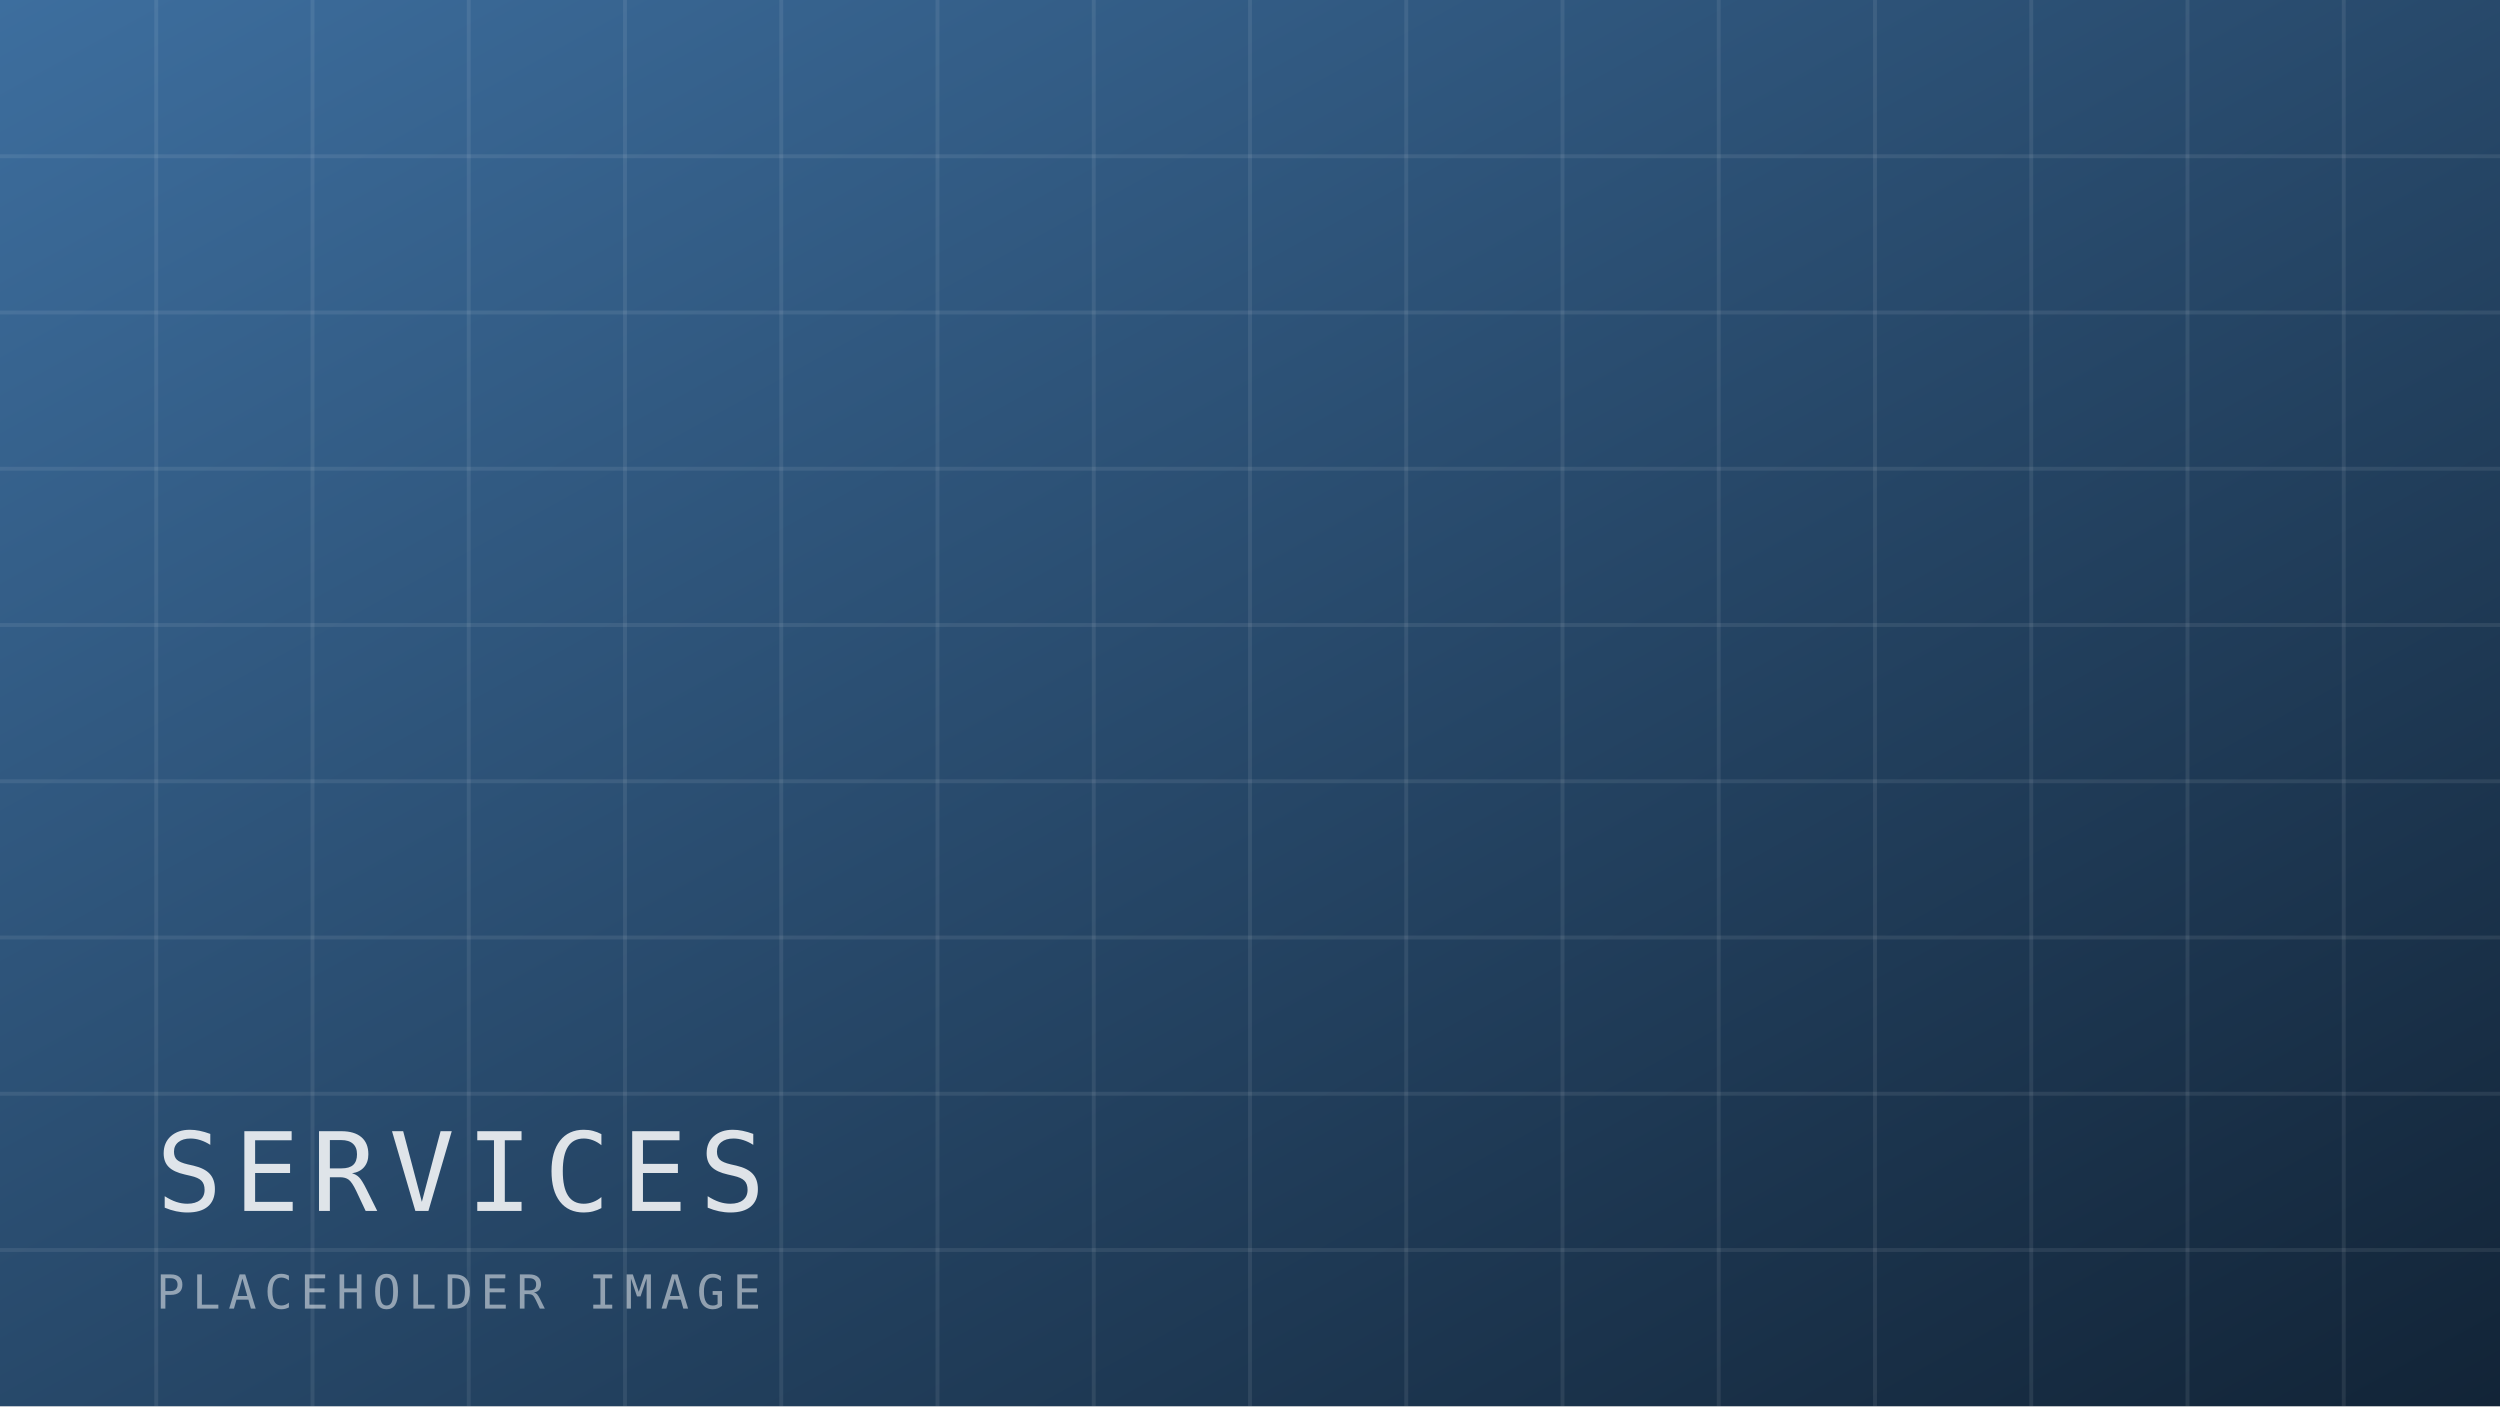
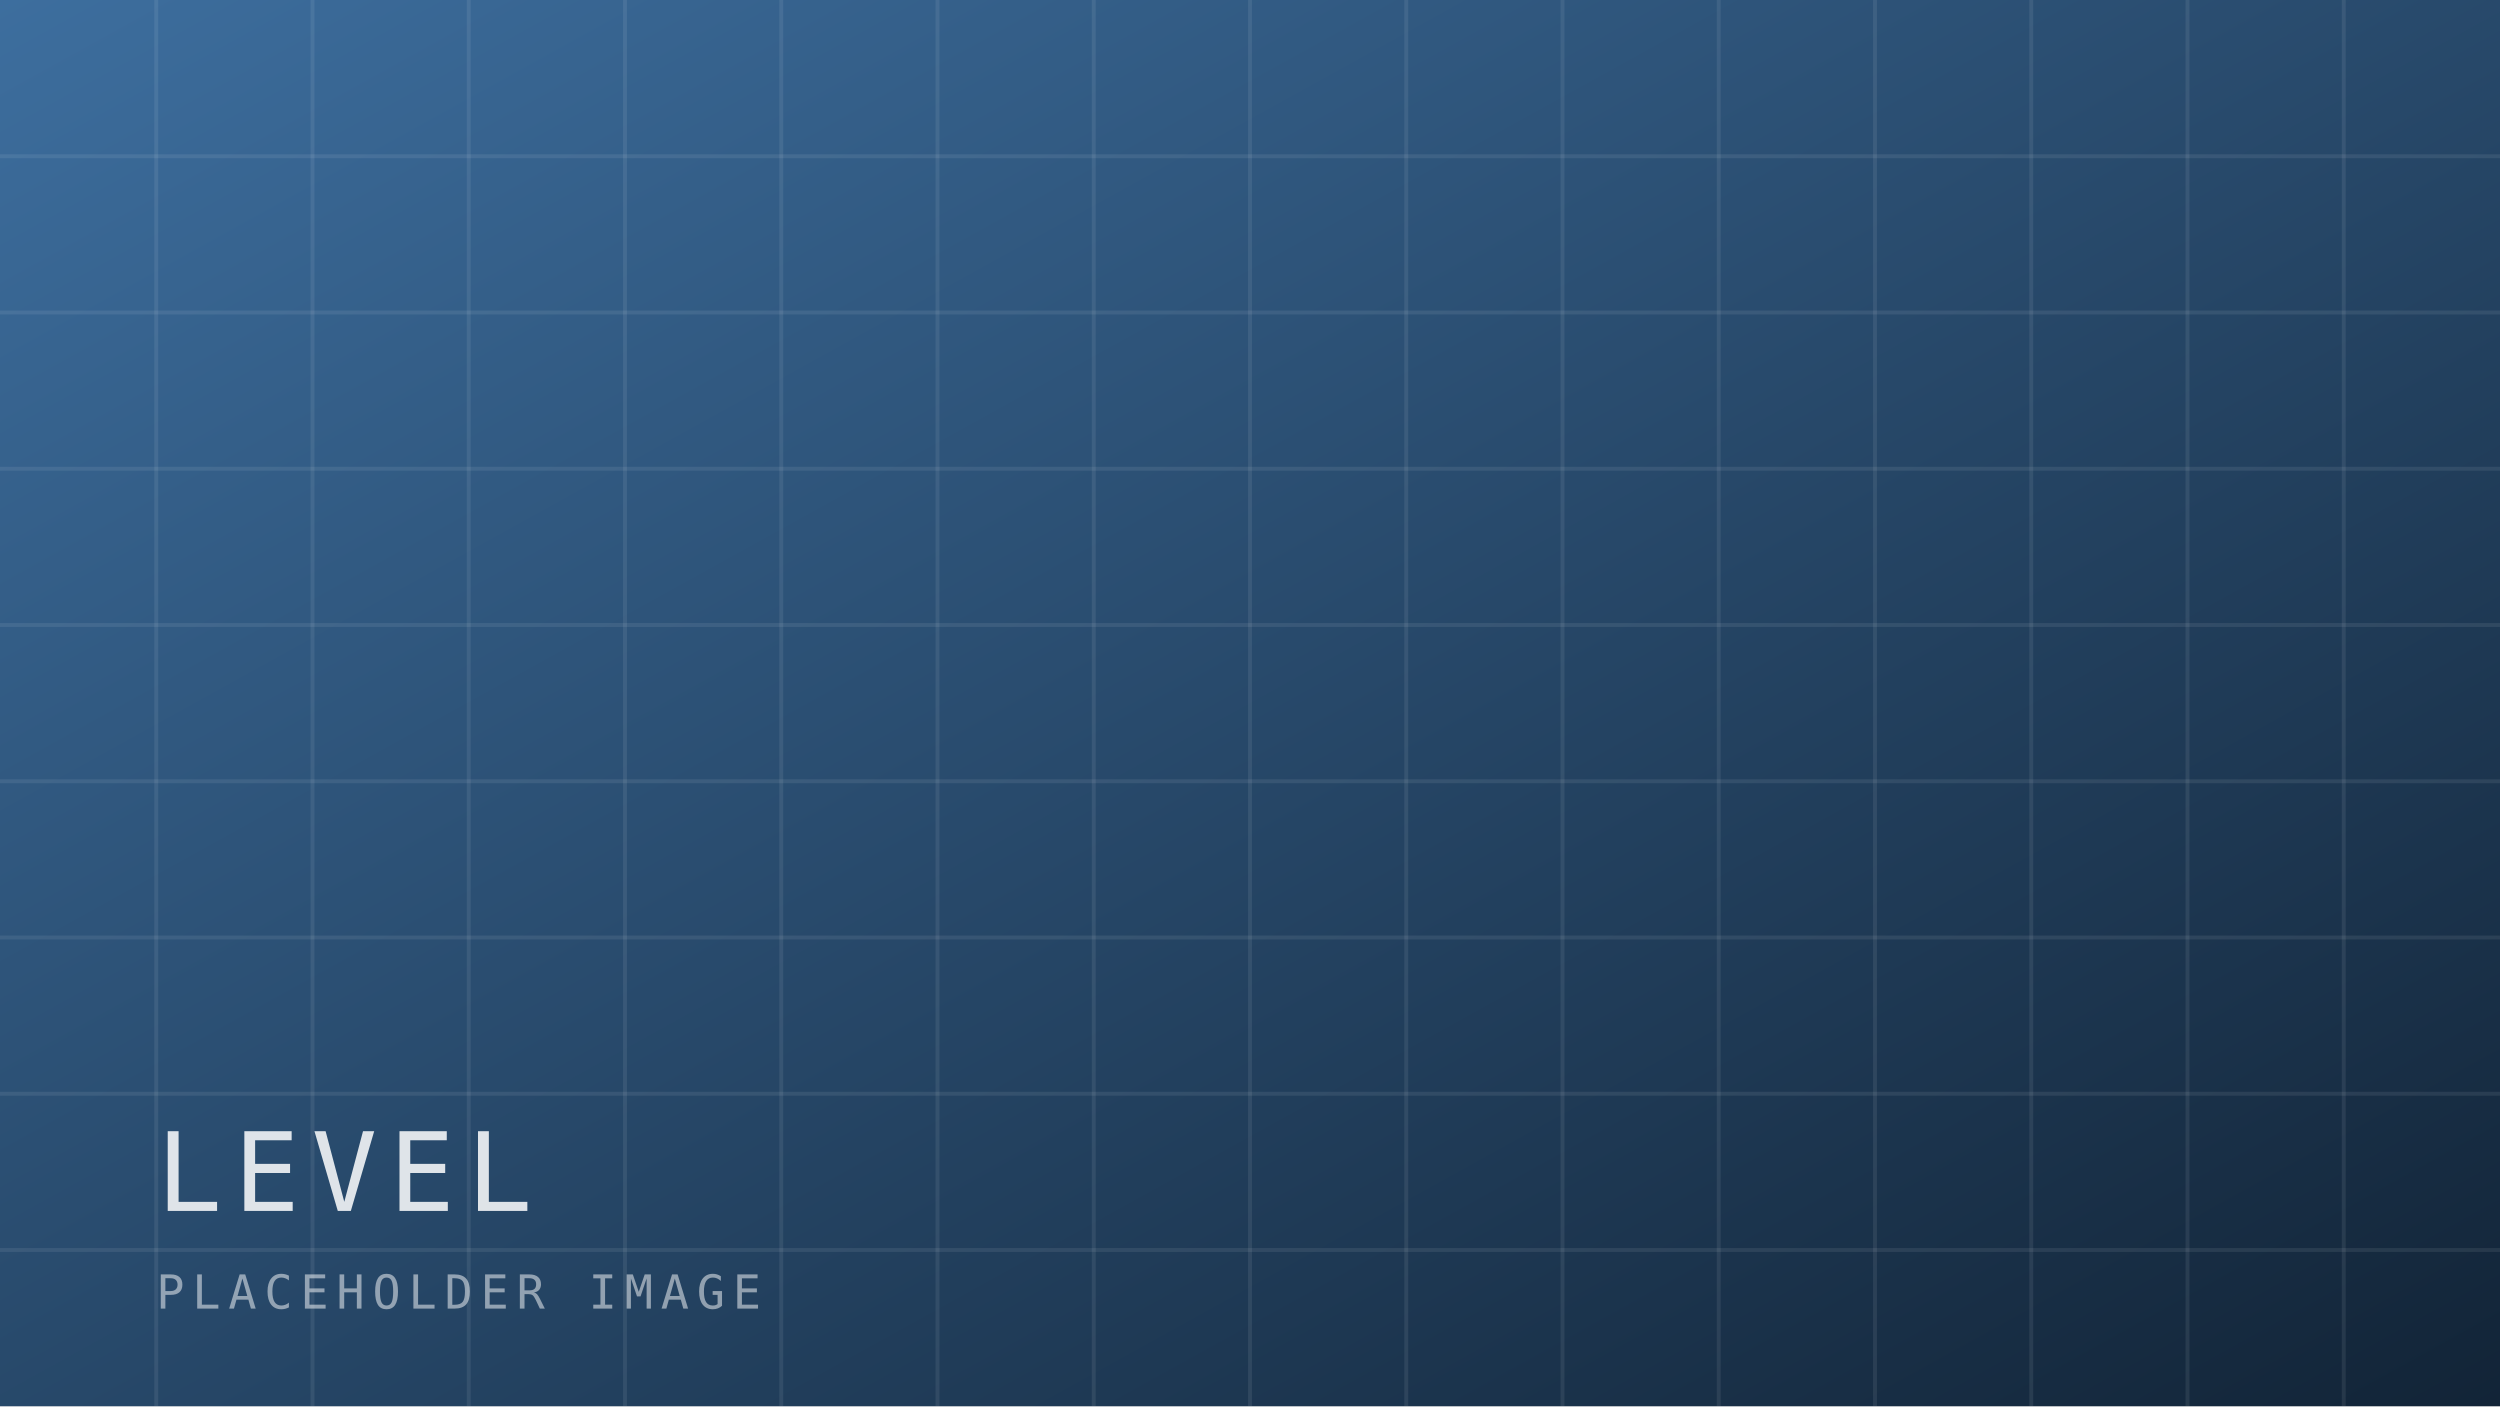
<svg xmlns="http://www.w3.org/2000/svg" viewBox="0 0 1280 720" width="1280" height="720">
  <defs>
    <linearGradient id="g" x1="0" y1="0" x2="1" y2="1">
      <stop offset="0" stop-color="#3d6e9e" />
      <stop offset="1" stop-color="#122437" />
    </linearGradient>
  </defs>
  <rect width="1280" height="720" fill="url(#g)" />
  <g fill="none" stroke="#fff" stroke-opacity="0.08" stroke-width="2">
    <line x1="80" y1="0" x2="80" y2="720" />
    <line x1="160" y1="0" x2="160" y2="720" />
    <line x1="240" y1="0" x2="240" y2="720" />
    <line x1="320" y1="0" x2="320" y2="720" />
    <line x1="400" y1="0" x2="400" y2="720" />
    <line x1="480" y1="0" x2="480" y2="720" />
    <line x1="560" y1="0" x2="560" y2="720" />
    <line x1="640" y1="0" x2="640" y2="720" />
    <line x1="720" y1="0" x2="720" y2="720" />
    <line x1="800" y1="0" x2="800" y2="720" />
    <line x1="880" y1="0" x2="880" y2="720" />
    <line x1="960" y1="0" x2="960" y2="720" />
    <line x1="1040" y1="0" x2="1040" y2="720" />
    <line x1="1120" y1="0" x2="1120" y2="720" />
    <line x1="1200" y1="0" x2="1200" y2="720" />
    <line x1="0" y1="80" x2="1280" y2="80" />
    <line x1="0" y1="160" x2="1280" y2="160" />
    <line x1="0" y1="240" x2="1280" y2="240" />
    <line x1="0" y1="320" x2="1280" y2="320" />
    <line x1="0" y1="400" x2="1280" y2="400" />
    <line x1="0" y1="480" x2="1280" y2="480" />
    <line x1="0" y1="560" x2="1280" y2="560" />
    <line x1="0" y1="640" x2="1280" y2="640" />
  </g>
-   <text x="80" y="620" font-family="monospace" font-size="56" fill="#fff" fill-opacity="0.85" letter-spacing="6">SERVICES</text>
+   <text x="80" y="620" font-family="monospace" font-size="56" fill="#fff" fill-opacity="0.85" letter-spacing="6">LEVEL</text>
  <text x="80" y="670" font-family="monospace" font-size="24" fill="#fff" fill-opacity="0.5" letter-spacing="4">PLACEHOLDER IMAGE</text>
</svg>
